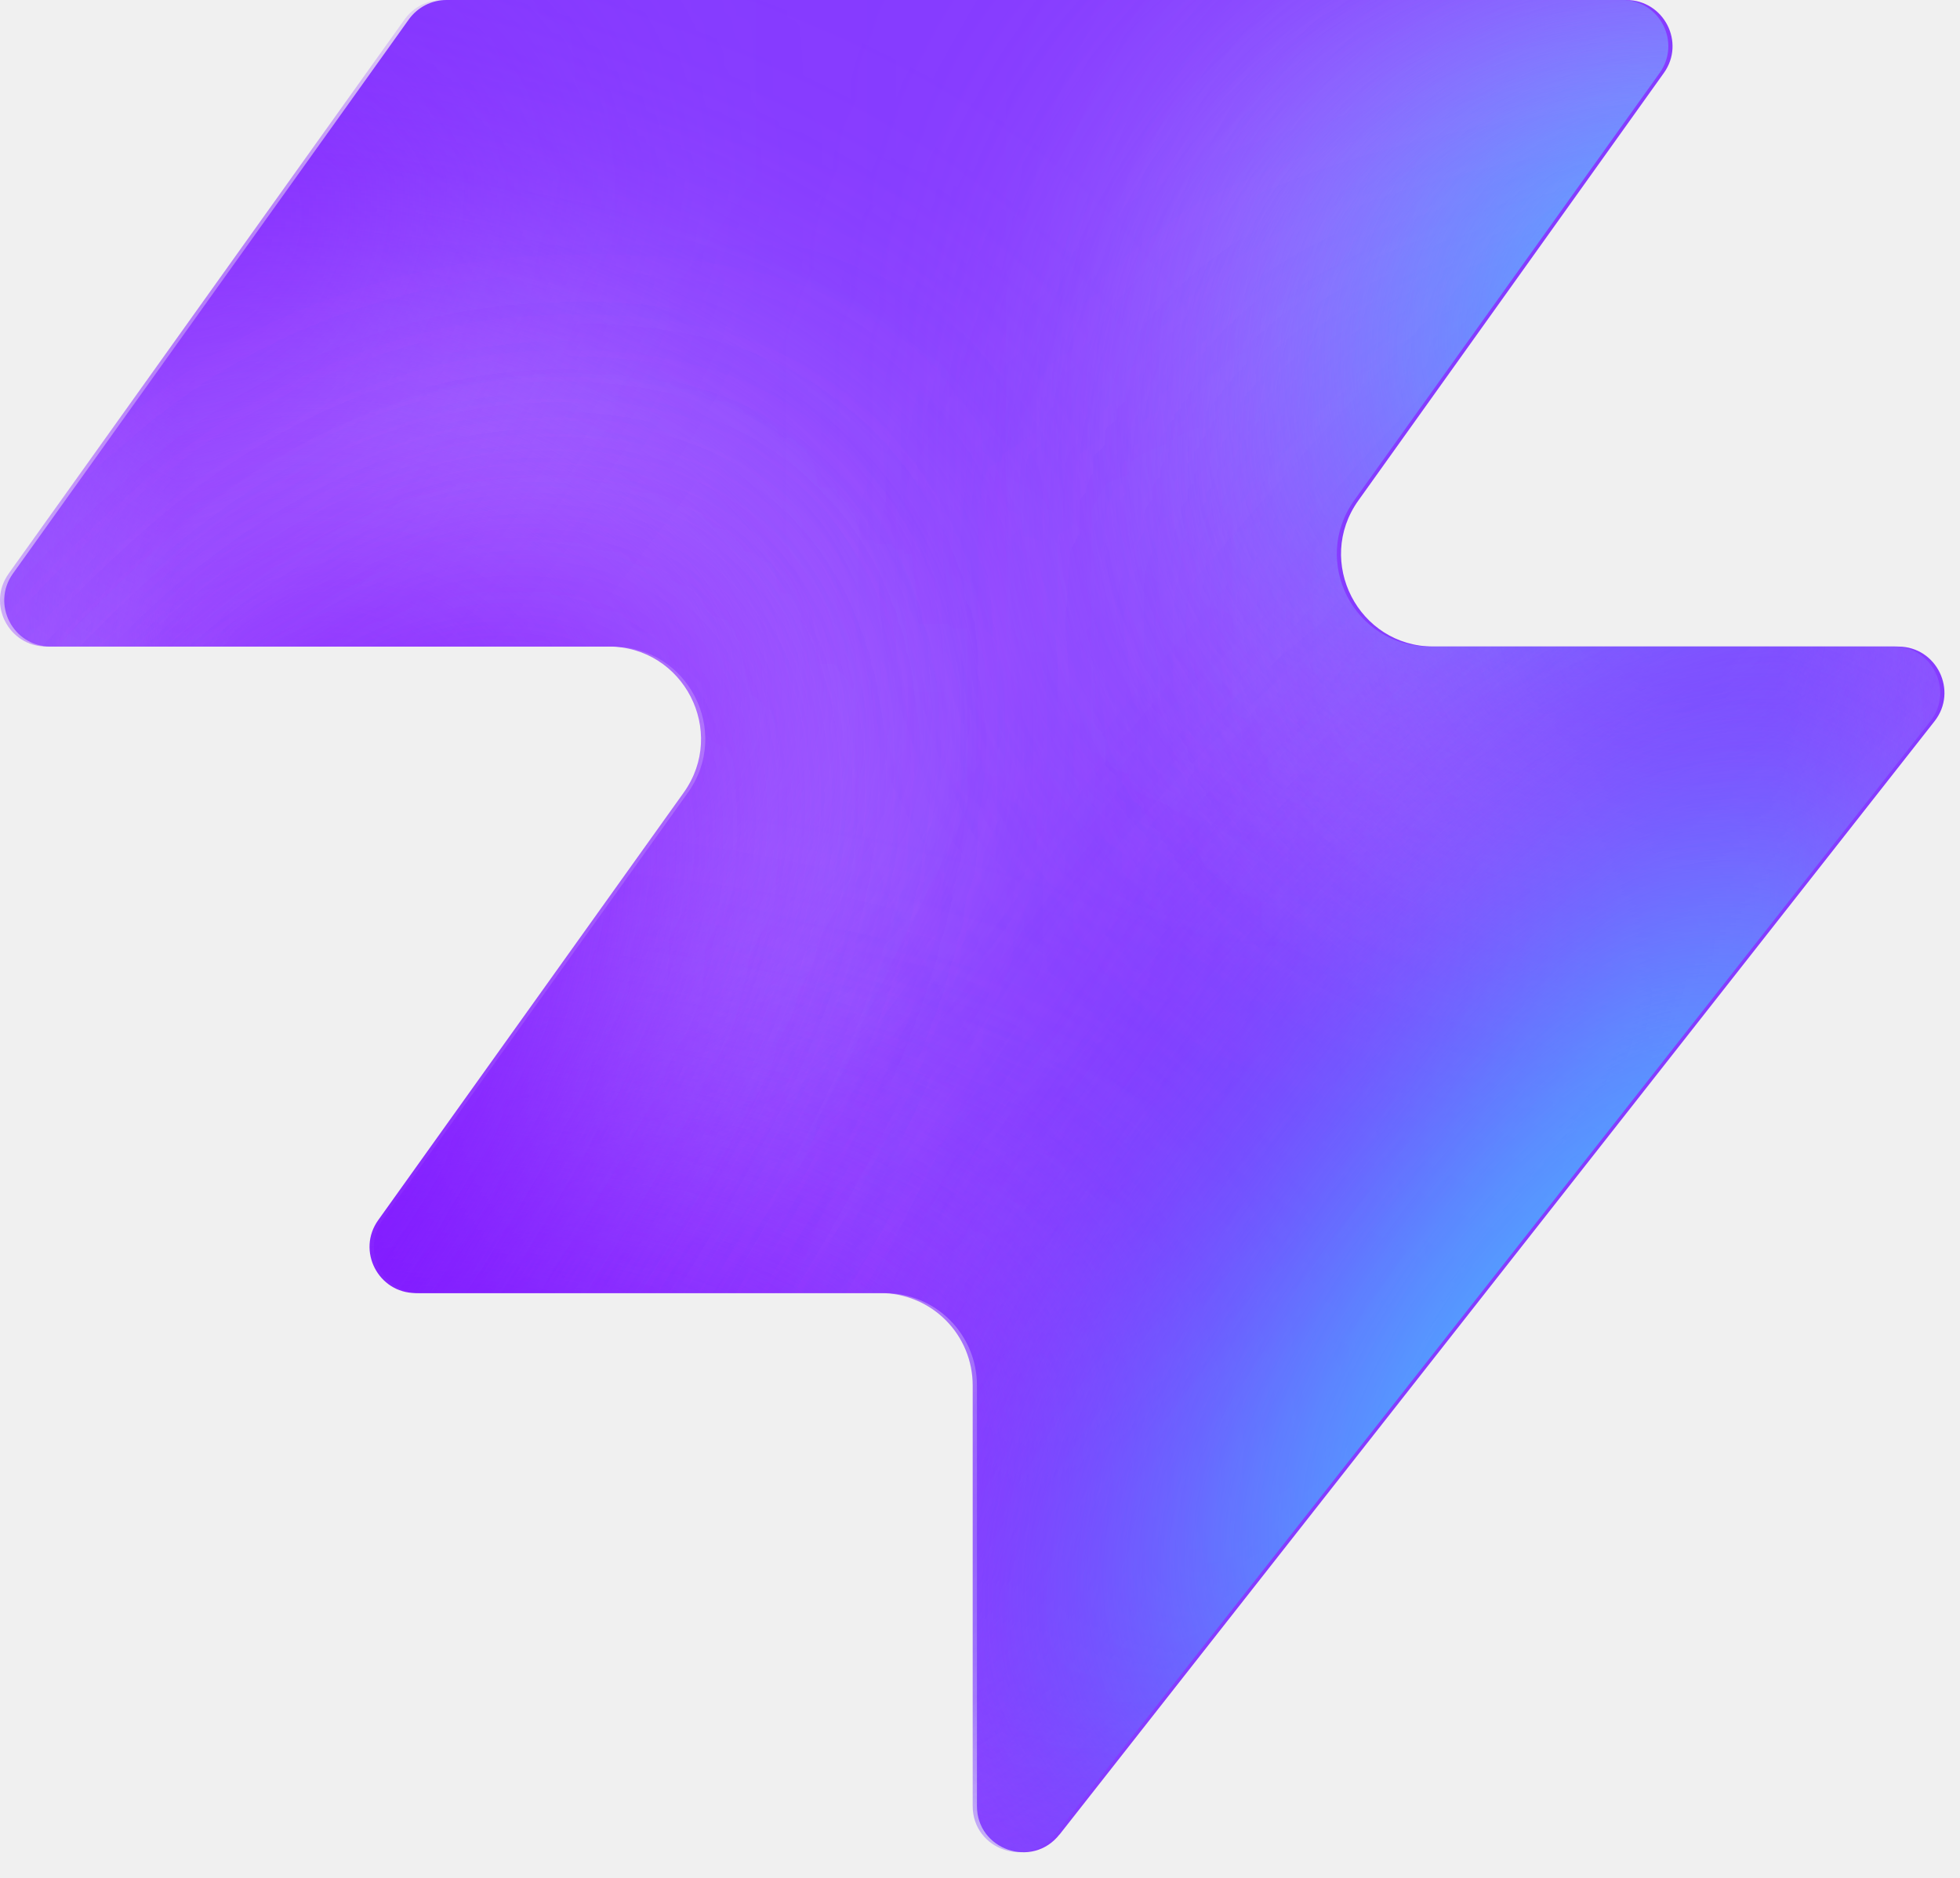
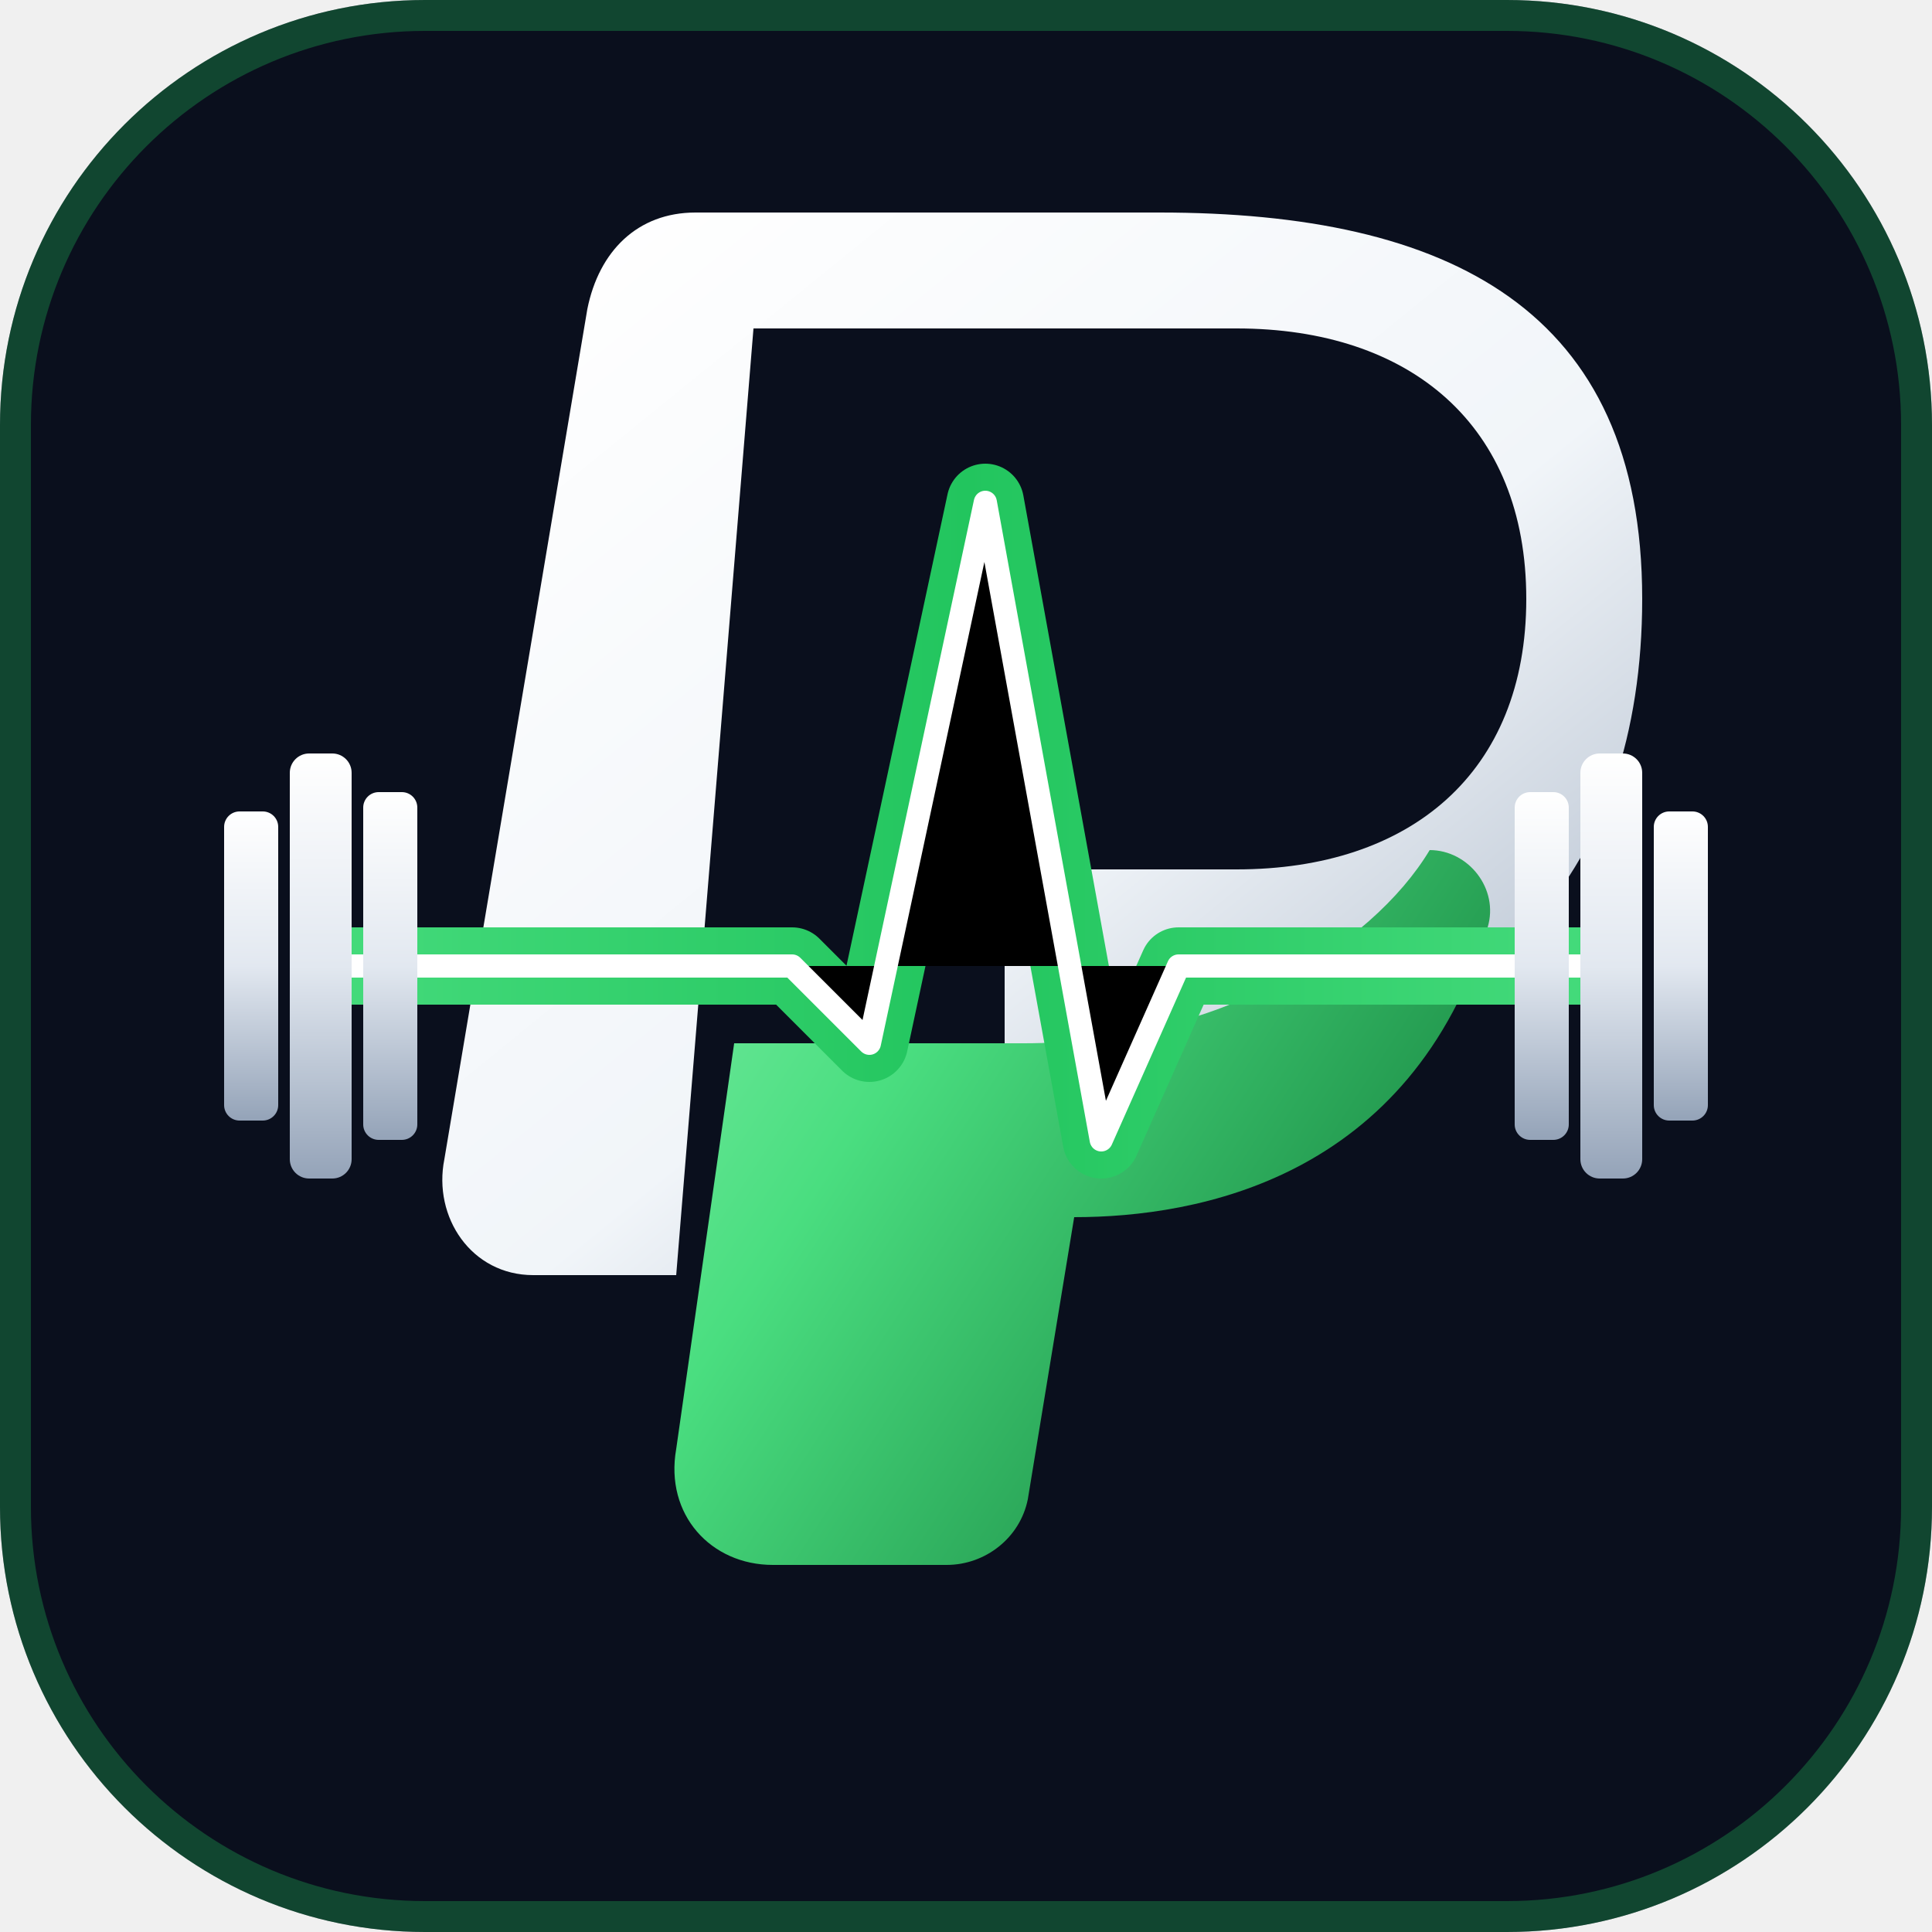
- <svg xmlns="http://www.w3.org/2000/svg" width="48" height="46" fill="none" viewBox="0 0 48 46">
-   <path fill="#863bff" d="M25.946 44.938c-.664.845-2.021.375-2.021-.698V33.937a2.26 2.26 0 0 0-2.262-2.262H10.287c-.92 0-1.456-1.04-.92-1.788l7.48-10.471c1.07-1.497 0-3.578-1.842-3.578H1.237c-.92 0-1.456-1.04-.92-1.788L10.013.474c.214-.297.556-.474.92-.474h28.894c.92 0 1.456 1.04.92 1.788l-7.48 10.471c-1.07 1.498 0 3.579 1.842 3.579h11.377c.943 0 1.473 1.088.89 1.83L25.947 44.94z" style="fill:#863bff;fill:color(display-p3 .525 .23 1);fill-opacity:1" />
-   <mask id="a" width="48" height="46" x="0" y="0" maskUnits="userSpaceOnUse" style="mask-type:alpha">
-     <path fill="#000" d="M25.842 44.938c-.664.844-2.021.375-2.021-.698V33.937a2.26 2.26 0 0 0-2.262-2.262H10.183c-.92 0-1.456-1.04-.92-1.788l7.48-10.471c1.07-1.498 0-3.579-1.842-3.579H1.133c-.92 0-1.456-1.04-.92-1.787L9.91.473c.214-.297.556-.474.92-.474h28.894c.92 0 1.456 1.04.92 1.788l-7.48 10.471c-1.07 1.498 0 3.578 1.842 3.578h11.377c.943 0 1.473 1.088.89 1.832L25.843 44.94z" style="fill:#000;fill-opacity:1" />
-   </mask>
-   <g mask="url(#a)">
-     <g filter="url(#b)">
-       <ellipse cx="5.508" cy="14.704" fill="#ede6ff" rx="5.508" ry="14.704" style="fill:#ede6ff;fill:color(display-p3 .927 .903 1);fill-opacity:1" transform="matrix(.00324 1 1 -.00324 -4.47 31.516)" />
-     </g>
-     <g filter="url(#c)">
-       <ellipse cx="10.399" cy="29.851" fill="#ede6ff" rx="10.399" ry="29.851" style="fill:#ede6ff;fill:color(display-p3 .927 .903 1);fill-opacity:1" transform="matrix(.00324 1 1 -.00324 -39.328 7.883)" />
-     </g>
-     <g filter="url(#d)">
-       <ellipse cx="5.508" cy="30.487" fill="#7e14ff" rx="5.508" ry="30.487" style="fill:#7e14ff;fill:color(display-p3 .492 .077 1);fill-opacity:1" transform="rotate(89.814 -25.913 -14.639)scale(1 -1)" />
-     </g>
-     <g filter="url(#e)">
-       <ellipse cx="5.508" cy="30.599" fill="#7e14ff" rx="5.508" ry="30.599" style="fill:#7e14ff;fill:color(display-p3 .492 .077 1);fill-opacity:1" transform="rotate(89.814 -32.644 -3.334)scale(1 -1)" />
-     </g>
-     <g filter="url(#f)">
-       <ellipse cx="5.508" cy="30.599" fill="#7e14ff" rx="5.508" ry="30.599" style="fill:#7e14ff;fill:color(display-p3 .492 .077 1);fill-opacity:1" transform="matrix(.00324 1 1 -.00324 -34.34 30.47)" />
-     </g>
-     <g filter="url(#g)">
-       <ellipse cx="14.072" cy="22.078" fill="#ede6ff" rx="14.072" ry="22.078" style="fill:#ede6ff;fill:color(display-p3 .927 .903 1);fill-opacity:1" transform="rotate(93.35 24.506 48.493)scale(-1 1)" />
-     </g>
-     <g filter="url(#h)">
-       <ellipse cx="3.47" cy="21.501" fill="#7e14ff" rx="3.47" ry="21.501" style="fill:#7e14ff;fill:color(display-p3 .492 .077 1);fill-opacity:1" transform="rotate(89.009 28.708 47.59)scale(-1 1)" />
-     </g>
-     <g filter="url(#i)">
-       <ellipse cx="3.47" cy="21.501" fill="#7e14ff" rx="3.47" ry="21.501" style="fill:#7e14ff;fill:color(display-p3 .492 .077 1);fill-opacity:1" transform="rotate(89.009 28.708 47.59)scale(-1 1)" />
-     </g>
-     <g filter="url(#j)">
-       <ellipse cx=".387" cy="8.972" fill="#7e14ff" rx="4.407" ry="29.108" style="fill:#7e14ff;fill:color(display-p3 .492 .077 1);fill-opacity:1" transform="rotate(39.51 .387 8.972)" />
-     </g>
-     <g filter="url(#k)">
-       <ellipse cx="47.523" cy="-6.092" fill="#7e14ff" rx="4.407" ry="29.108" style="fill:#7e14ff;fill:color(display-p3 .492 .077 1);fill-opacity:1" transform="rotate(37.892 47.523 -6.092)" />
-     </g>
-     <g filter="url(#l)">
-       <ellipse cx="41.412" cy="6.333" fill="#47bfff" rx="5.971" ry="9.665" style="fill:#47bfff;fill:color(display-p3 .28 .748 1);fill-opacity:1" transform="rotate(37.892 41.412 6.333)" />
-     </g>
-     <g filter="url(#m)">
-       <ellipse cx="-1.879" cy="38.332" fill="#7e14ff" rx="4.407" ry="29.108" style="fill:#7e14ff;fill:color(display-p3 .492 .077 1);fill-opacity:1" transform="rotate(37.892 -1.88 38.332)" />
-     </g>
-     <g filter="url(#n)">
-       <ellipse cx="-1.879" cy="38.332" fill="#7e14ff" rx="4.407" ry="29.108" style="fill:#7e14ff;fill:color(display-p3 .492 .077 1);fill-opacity:1" transform="rotate(37.892 -1.88 38.332)" />
-     </g>
-     <g filter="url(#o)">
-       <ellipse cx="35.651" cy="29.907" fill="#7e14ff" rx="4.407" ry="29.108" style="fill:#7e14ff;fill:color(display-p3 .492 .077 1);fill-opacity:1" transform="rotate(37.892 35.651 29.907)" />
-     </g>
-     <g filter="url(#p)">
-       <ellipse cx="38.418" cy="32.4" fill="#47bfff" rx="5.971" ry="15.297" style="fill:#47bfff;fill:color(display-p3 .28 .748 1);fill-opacity:1" transform="rotate(37.892 38.418 32.4)" />
-     </g>
-   </g>
+ <svg xmlns="http://www.w3.org/2000/svg" viewBox="0 0 500 500" width="100%" height="100%">
  <defs>
-     <filter id="b" width="60.045" height="41.654" x="-19.77" y="16.149" color-interpolation-filters="sRGB" filterUnits="userSpaceOnUse">
-       <feFlood flood-opacity="0" result="BackgroundImageFix" />
-       <feBlend in="SourceGraphic" in2="BackgroundImageFix" result="shape" />
-       <feGaussianBlur result="effect1_foregroundBlur_2002_17158" stdDeviation="7.659" />
-     </filter>
-     <filter id="c" width="90.34" height="51.437" x="-54.613" y="-7.533" color-interpolation-filters="sRGB" filterUnits="userSpaceOnUse">
-       <feFlood flood-opacity="0" result="BackgroundImageFix" />
-       <feBlend in="SourceGraphic" in2="BackgroundImageFix" result="shape" />
-       <feGaussianBlur result="effect1_foregroundBlur_2002_17158" stdDeviation="7.659" />
-     </filter>
-     <filter id="d" width="79.355" height="29.4" x="-49.64" y="2.03" color-interpolation-filters="sRGB" filterUnits="userSpaceOnUse">
-       <feFlood flood-opacity="0" result="BackgroundImageFix" />
-       <feBlend in="SourceGraphic" in2="BackgroundImageFix" result="shape" />
-       <feGaussianBlur result="effect1_foregroundBlur_2002_17158" stdDeviation="4.596" />
-     </filter>
-     <filter id="e" width="79.579" height="29.4" x="-45.045" y="20.029" color-interpolation-filters="sRGB" filterUnits="userSpaceOnUse">
-       <feFlood flood-opacity="0" result="BackgroundImageFix" />
-       <feBlend in="SourceGraphic" in2="BackgroundImageFix" result="shape" />
-       <feGaussianBlur result="effect1_foregroundBlur_2002_17158" stdDeviation="4.596" />
-     </filter>
-     <filter id="f" width="79.579" height="29.4" x="-43.513" y="21.178" color-interpolation-filters="sRGB" filterUnits="userSpaceOnUse">
-       <feFlood flood-opacity="0" result="BackgroundImageFix" />
-       <feBlend in="SourceGraphic" in2="BackgroundImageFix" result="shape" />
-       <feGaussianBlur result="effect1_foregroundBlur_2002_17158" stdDeviation="4.596" />
-     </filter>
-     <filter id="g" width="74.749" height="58.852" x="15.756" y="-17.901" color-interpolation-filters="sRGB" filterUnits="userSpaceOnUse">
-       <feFlood flood-opacity="0" result="BackgroundImageFix" />
-       <feBlend in="SourceGraphic" in2="BackgroundImageFix" result="shape" />
-       <feGaussianBlur result="effect1_foregroundBlur_2002_17158" stdDeviation="7.659" />
-     </filter>
-     <filter id="h" width="61.377" height="25.362" x="23.548" y="2.284" color-interpolation-filters="sRGB" filterUnits="userSpaceOnUse">
-       <feFlood flood-opacity="0" result="BackgroundImageFix" />
-       <feBlend in="SourceGraphic" in2="BackgroundImageFix" result="shape" />
-       <feGaussianBlur result="effect1_foregroundBlur_2002_17158" stdDeviation="4.596" />
-     </filter>
-     <filter id="i" width="61.377" height="25.362" x="23.548" y="2.284" color-interpolation-filters="sRGB" filterUnits="userSpaceOnUse">
-       <feFlood flood-opacity="0" result="BackgroundImageFix" />
-       <feBlend in="SourceGraphic" in2="BackgroundImageFix" result="shape" />
-       <feGaussianBlur result="effect1_foregroundBlur_2002_17158" stdDeviation="4.596" />
-     </filter>
-     <filter id="j" width="56.045" height="63.649" x="-27.636" y="-22.853" color-interpolation-filters="sRGB" filterUnits="userSpaceOnUse">
-       <feFlood flood-opacity="0" result="BackgroundImageFix" />
-       <feBlend in="SourceGraphic" in2="BackgroundImageFix" result="shape" />
-       <feGaussianBlur result="effect1_foregroundBlur_2002_17158" stdDeviation="4.596" />
-     </filter>
-     <filter id="k" width="54.814" height="64.646" x="20.116" y="-38.415" color-interpolation-filters="sRGB" filterUnits="userSpaceOnUse">
-       <feFlood flood-opacity="0" result="BackgroundImageFix" />
-       <feBlend in="SourceGraphic" in2="BackgroundImageFix" result="shape" />
-       <feGaussianBlur result="effect1_foregroundBlur_2002_17158" stdDeviation="4.596" />
-     </filter>
-     <filter id="l" width="33.541" height="35.313" x="24.641" y="-11.323" color-interpolation-filters="sRGB" filterUnits="userSpaceOnUse">
-       <feFlood flood-opacity="0" result="BackgroundImageFix" />
-       <feBlend in="SourceGraphic" in2="BackgroundImageFix" result="shape" />
-       <feGaussianBlur result="effect1_foregroundBlur_2002_17158" stdDeviation="4.596" />
-     </filter>
-     <filter id="m" width="54.814" height="64.646" x="-29.286" y="6.009" color-interpolation-filters="sRGB" filterUnits="userSpaceOnUse">
-       <feFlood flood-opacity="0" result="BackgroundImageFix" />
-       <feBlend in="SourceGraphic" in2="BackgroundImageFix" result="shape" />
-       <feGaussianBlur result="effect1_foregroundBlur_2002_17158" stdDeviation="4.596" />
-     </filter>
-     <filter id="n" width="54.814" height="64.646" x="-29.286" y="6.009" color-interpolation-filters="sRGB" filterUnits="userSpaceOnUse">
-       <feFlood flood-opacity="0" result="BackgroundImageFix" />
-       <feBlend in="SourceGraphic" in2="BackgroundImageFix" result="shape" />
-       <feGaussianBlur result="effect1_foregroundBlur_2002_17158" stdDeviation="4.596" />
-     </filter>
-     <filter id="o" width="54.814" height="64.646" x="8.244" y="-2.416" color-interpolation-filters="sRGB" filterUnits="userSpaceOnUse">
-       <feFlood flood-opacity="0" result="BackgroundImageFix" />
-       <feBlend in="SourceGraphic" in2="BackgroundImageFix" result="shape" />
-       <feGaussianBlur result="effect1_foregroundBlur_2002_17158" stdDeviation="4.596" />
-     </filter>
-     <filter id="p" width="39.409" height="43.623" x="18.713" y="10.588" color-interpolation-filters="sRGB" filterUnits="userSpaceOnUse">
-       <feFlood flood-opacity="0" result="BackgroundImageFix" />
-       <feBlend in="SourceGraphic" in2="BackgroundImageFix" result="shape" />
-       <feGaussianBlur result="effect1_foregroundBlur_2002_17158" stdDeviation="4.596" />
-     </filter>
+     <linearGradient id="fav-silver" x1="120" y1="80" x2="380" y2="400" gradientUnits="userSpaceOnUse">
+       <stop offset="0%" stop-color="#FFFFFF" />
+       <stop offset="50%" stop-color="#F1F5F9" />
+       <stop offset="100%" stop-color="#94A3B8" />
+     </linearGradient>
+     <linearGradient id="fav-green" x1="150" y1="200" x2="380" y2="350" gradientUnits="userSpaceOnUse">
+       <stop offset="0%" stop-color="#86EFAC" />
+       <stop offset="40%" stop-color="#4ADE80" />
+       <stop offset="100%" stop-color="#15803D" />
+     </linearGradient>
+     <linearGradient id="fav-pulse" x1="60" y1="250" x2="440" y2="250" gradientUnits="userSpaceOnUse">
+       <stop offset="0%" stop-color="#4ADE80" />
+       <stop offset="50%" stop-color="#22C55E" />
+       <stop offset="100%" stop-color="#4ADE80" />
+     </linearGradient>
+     <linearGradient id="fav-barbell" x1="0" y1="0" x2="0" y2="1">
+       <stop offset="0%" stop-color="#FFFFFF" />
+       <stop offset="50%" stop-color="#E2E8F0" />
+       <stop offset="100%" stop-color="#94A3B8" />
+     </linearGradient>
  </defs>
+   <rect width="500" height="500" rx="110" fill="#0A0F1D" />
+   <rect width="492" height="492" x="4" y="4" rx="106" fill="none" stroke="#22C55E" stroke-width="8" stroke-opacity="0.3" />
+   <path d="M 195 85 L 320 85 C 365 85 395 110 395 155 C 395 200 365 225 320 225 L 260 225 L 260 270 L 320 270 C 385 270 425 225 425 155 C 425 80 375 55 300 55 L 180 55 C 165 55 155 65 152 80 L 115 300 C 112 315 122 330 138 330 L 175 330 L 195 85 Z" fill="url(#fav-silver)" />
+   <path d="M 190 270 L 175 375 C 172 392 184 405 200 405 L 245 405 C 255 405 264 398 266 388 L 278 315 C 310 315 365 305 385 240 C 388 230 380 220 370 220 C 355 245 315 270 265 270 L 190 270 Z" fill="url(#fav-green)" />
+   <path d="M 230 115 L 310 115 C 340 115 360 130 360 155 C 360 180 340 195 310 195 L 218 195 L 230 115 Z" fill="#0A0F1D" />
+   <path d="M 90 250 L 205 250 L 225 270 L 255 130 L 285 295 L 305 250 L 410 250" stroke="url(#fav-pulse)" stroke-width="20" stroke-linecap="round" stroke-linejoin="round" />
+   <path d="M 90 250 L 205 250 L 225 270 L 255 130 L 285 295 L 305 250 L 410 250" stroke="#FFFFFF" stroke-width="6" stroke-linecap="round" stroke-linejoin="round" />
+   <rect x="58" y="210" width="14" height="80" rx="4" fill="url(#fav-barbell)" />
+   <rect x="75" y="195" width="16" height="110" rx="5" fill="url(#fav-barbell)" />
+   <rect x="94" y="205" width="14" height="90" rx="4" fill="url(#fav-barbell)" />
+   <rect x="392" y="205" width="14" height="90" rx="4" fill="url(#fav-barbell)" />
+   <rect x="409" y="195" width="16" height="110" rx="5" fill="url(#fav-barbell)" />
+   <rect x="428" y="210" width="14" height="80" rx="4" fill="url(#fav-barbell)" />
</svg>
